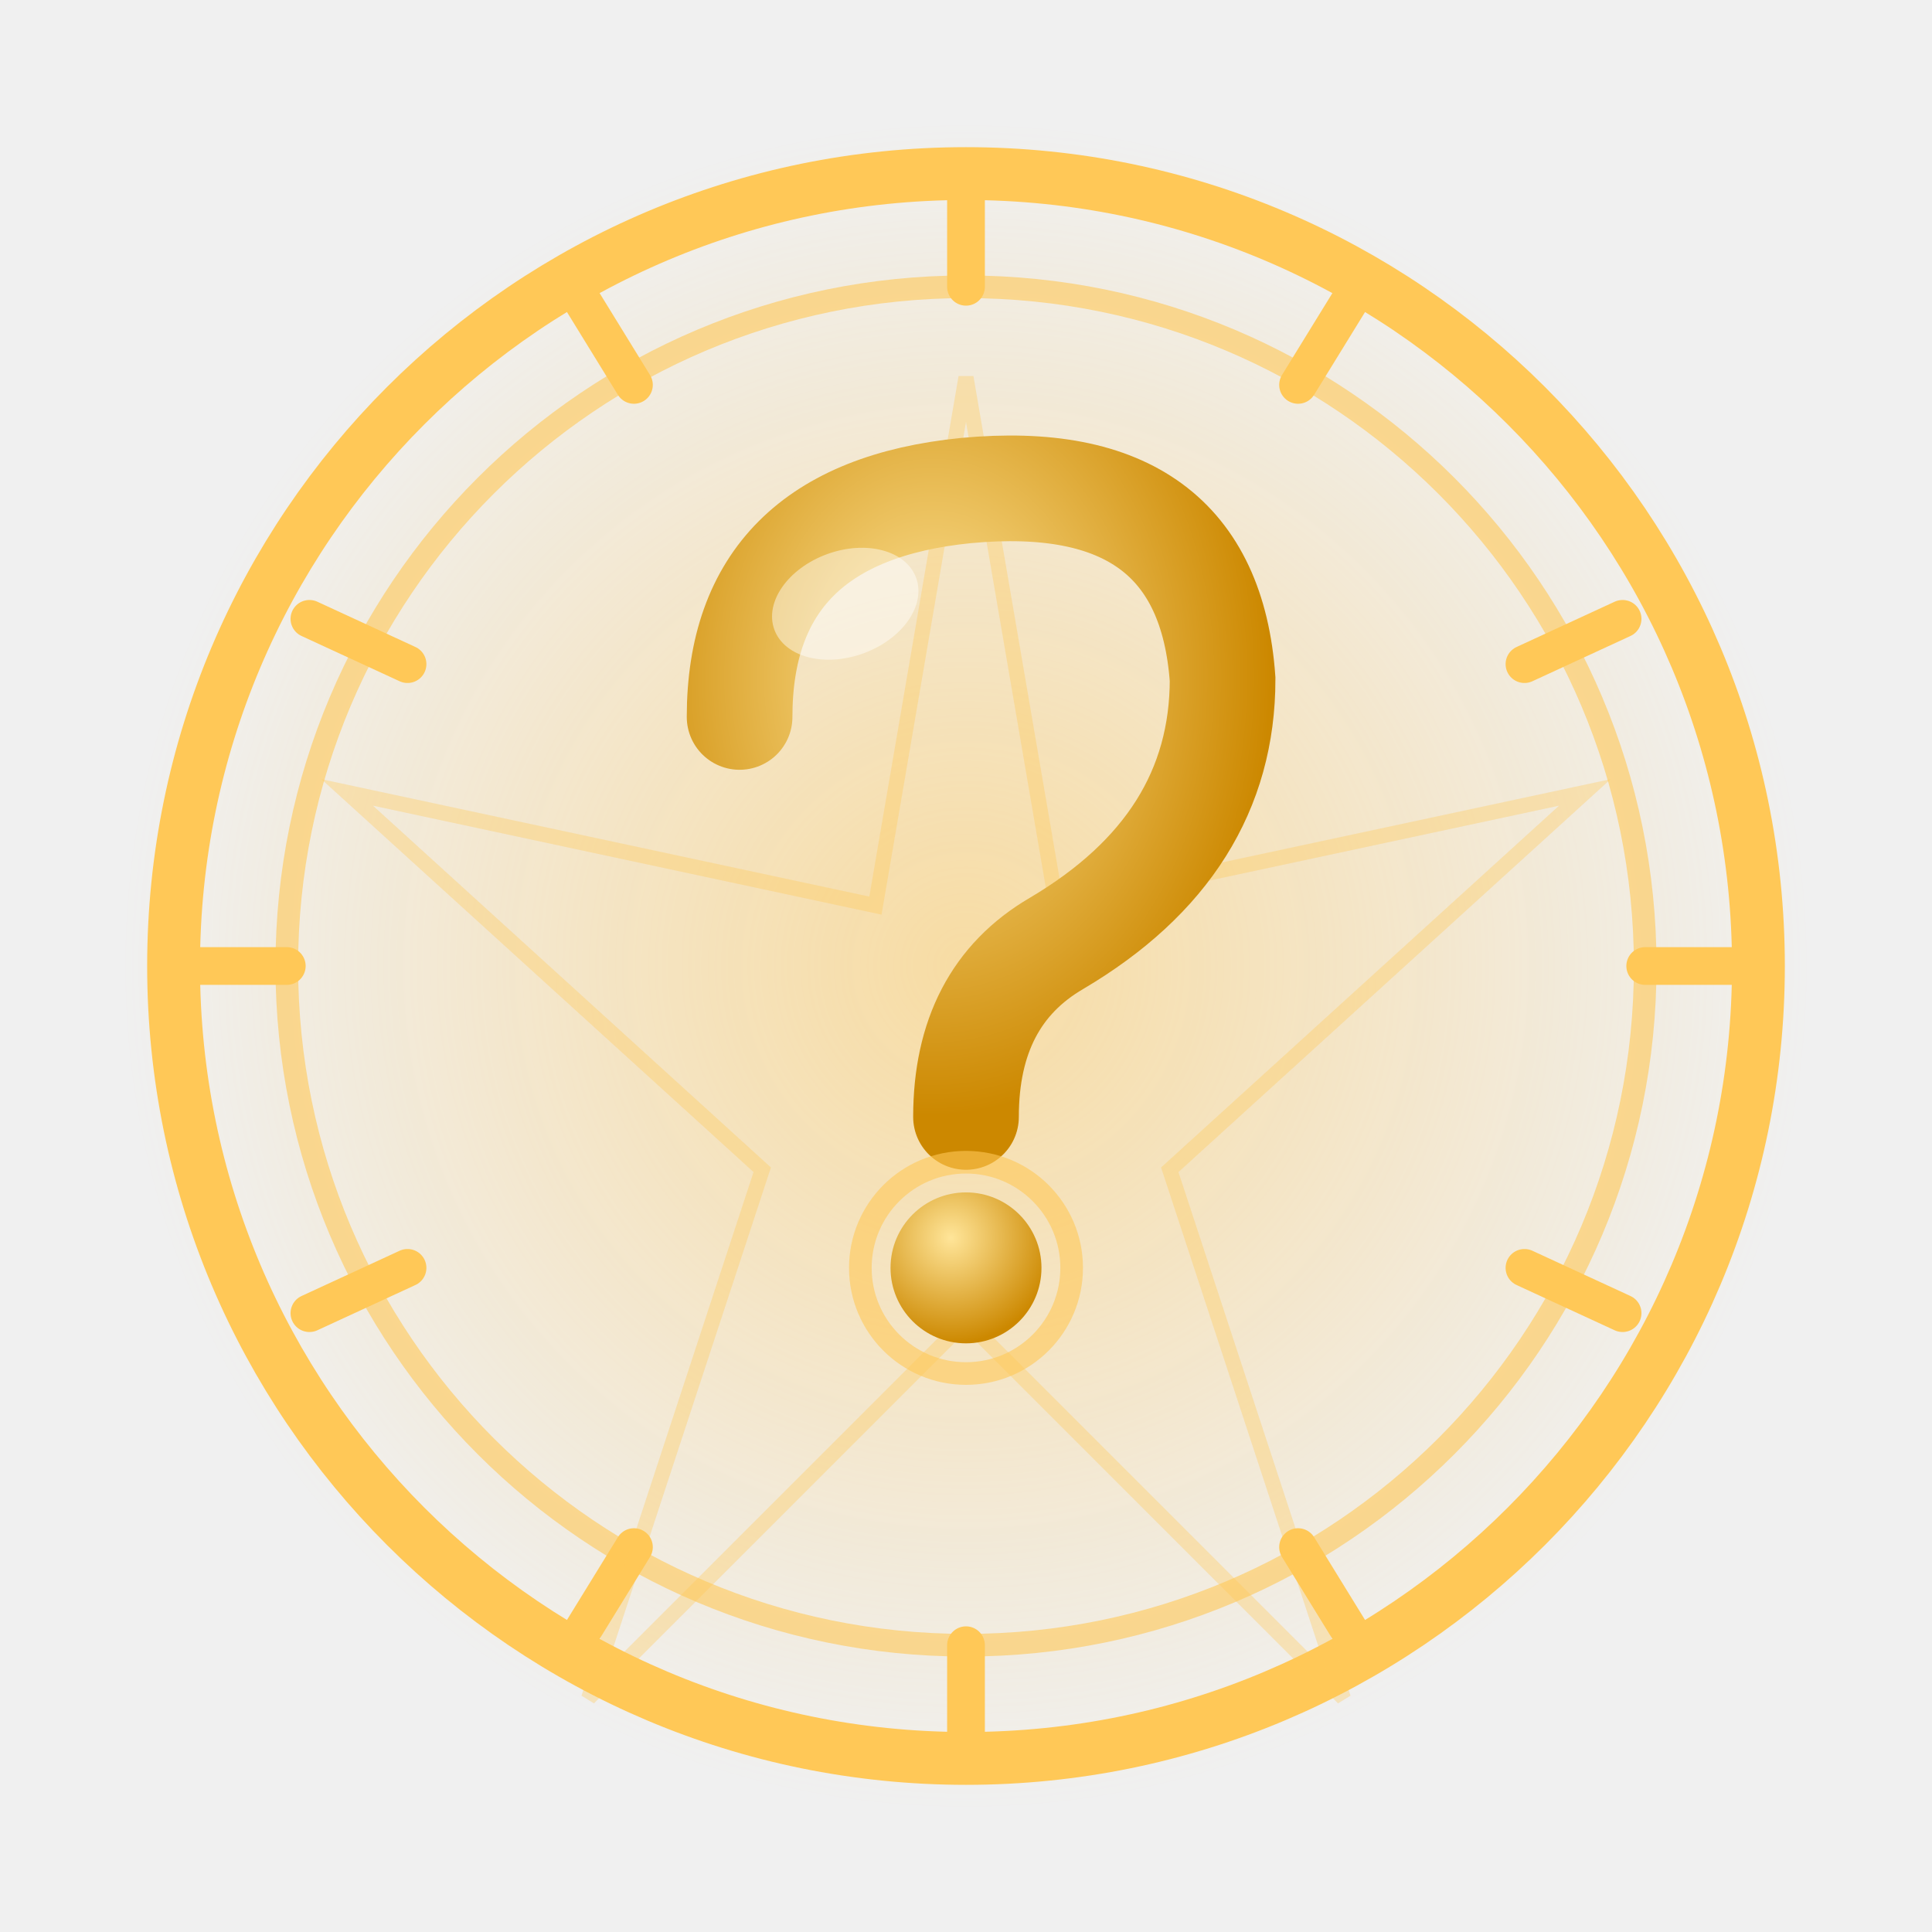
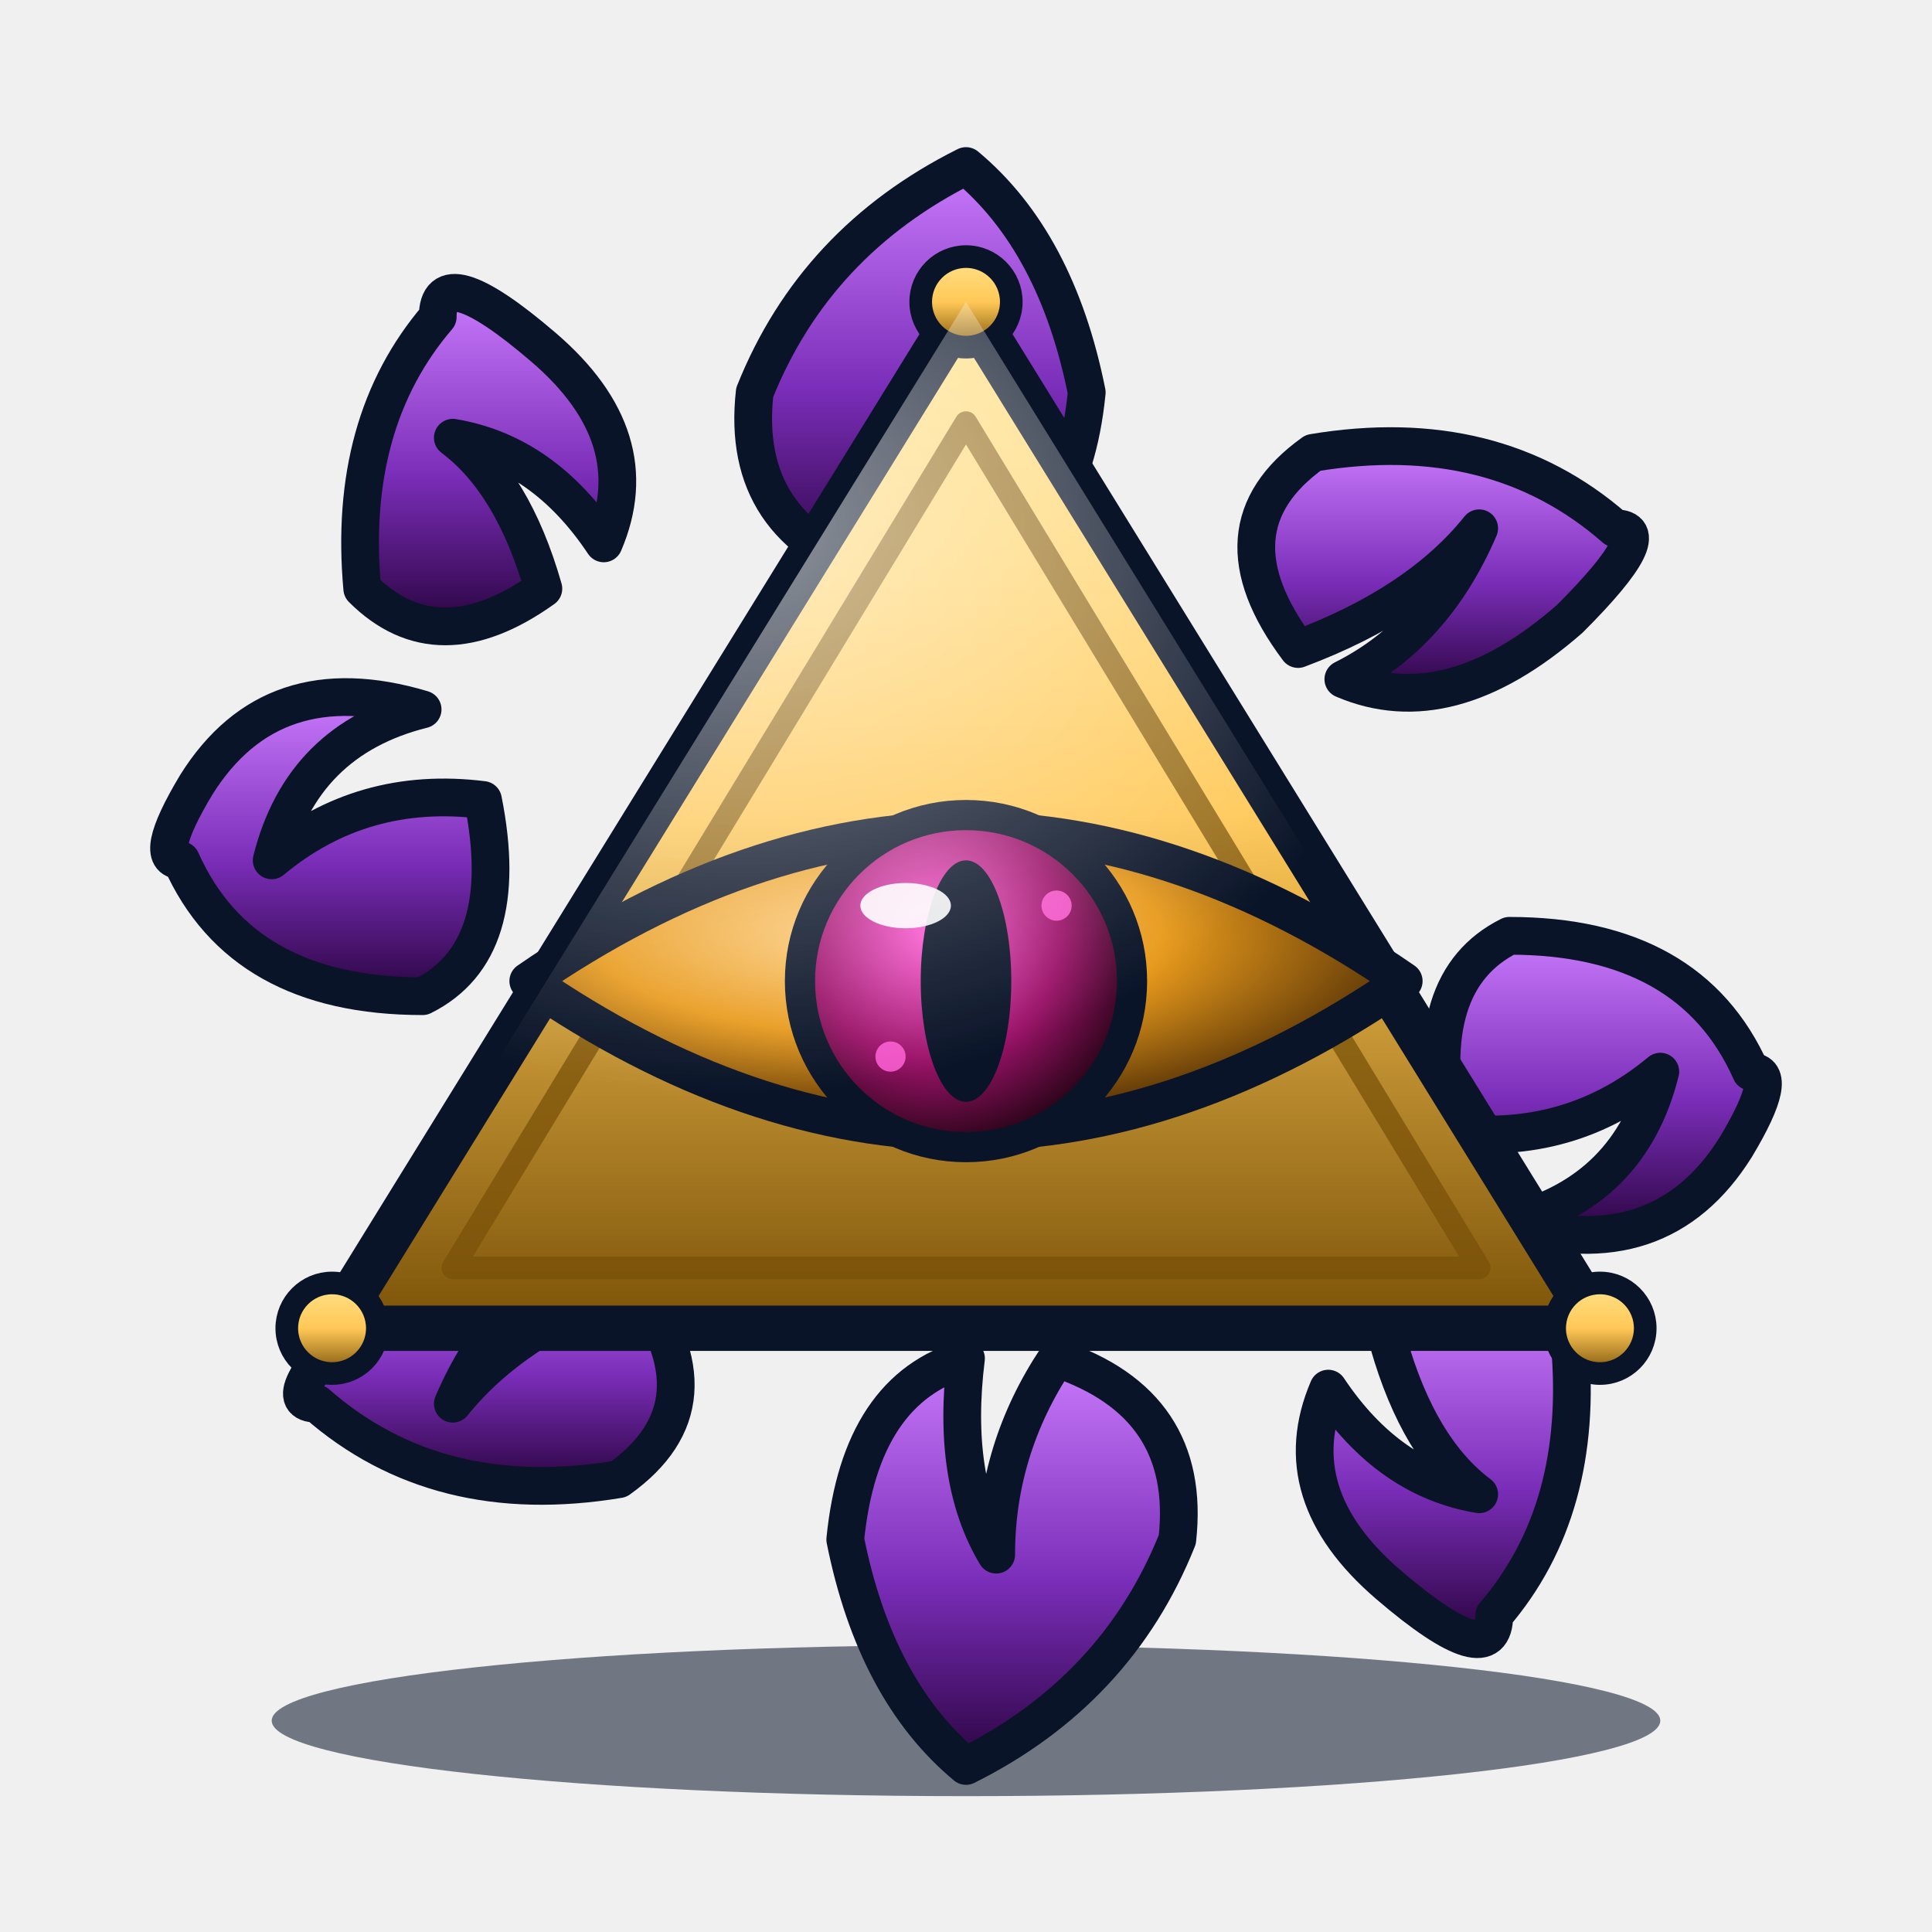
<svg xmlns="http://www.w3.org/2000/svg" viewBox="0 0 256 256" width="256" height="256">
  <defs>
-     <radialGradient id="glowW" cx="50%" cy="50%" r="50%">
-       <stop offset="0%" stop-color="#ffc857" stop-opacity="0.5" />
-       <stop offset="100%" stop-color="#ffc857" stop-opacity="0" />
+     <linearGradient id="bWg" x1="0" y1="0" x2="0" y2="1">
+       <stop offset="0" stop-color="#ffe28a" />
+       <stop offset="0.5" stop-color="#ffc857" />
+       <stop offset="1" stop-color="#7a5208" />
+     </linearGradient>
+     <linearGradient id="bWt" x1="0" y1="0" x2="0" y2="1">
+       <stop offset="0" stop-color="#c97afc" />
+       <stop offset="0.55" stop-color="#7a2db8" />
+       <stop offset="1" stop-color="#2a0440" />
+     </linearGradient>
+     <radialGradient id="bWeye" cx="40%" cy="35%" r="65%">
+       <stop offset="0" stop-color="#ffd28a" />
+       <stop offset="0.5" stop-color="#e89a1c" />
+       <stop offset="1" stop-color="#4a2a04" />
    </radialGradient>
-     <radialGradient id="qmark" cx="40%" cy="30%" r="70%">
-       <stop offset="0%" stop-color="#ffe599" />
-       <stop offset="100%" stop-color="#cc8800" />
+     <radialGradient id="bWiris" cx="40%" cy="35%" r="65%">
+       <stop offset="0" stop-color="#ff5fd6" />
+       <stop offset="0.6" stop-color="#9a1268" />
+       <stop offset="1" stop-color="#2a0418" />
+     </radialGradient>
+     <radialGradient id="hlW" cx="32%" cy="22%" r="55%">
+       <stop offset="0" stop-color="#ffffff" stop-opacity="0.55" />
+       <stop offset="1" stop-color="#ffffff" stop-opacity="0" />
    </radialGradient>
  </defs>
-   <ellipse cx="128" cy="128" rx="112" ry="112" fill="url(#glowW)" />
-   <circle cx="128" cy="128" r="105" fill="none" stroke="#ffc857" stroke-width="7" />
-   <circle cx="128" cy="128" r="90" fill="none" stroke="#ffc857" stroke-width="3" opacity="0.6" />
-   <line x1="128" y1="23" x2="128" y2="38" stroke="#ffc857" stroke-width="5" stroke-linecap="round" />
-   <line x1="180" y1="38" x2="172" y2="51" stroke="#ffc857" stroke-width="5" stroke-linecap="round" />
-   <line x1="215" y1="82" x2="202" y2="88" stroke="#ffc857" stroke-width="5" stroke-linecap="round" />
-   <line x1="233" y1="128" x2="218" y2="128" stroke="#ffc857" stroke-width="5" stroke-linecap="round" />
-   <line x1="215" y1="174" x2="202" y2="168" stroke="#ffc857" stroke-width="5" stroke-linecap="round" />
-   <line x1="180" y1="218" x2="172" y2="205" stroke="#ffc857" stroke-width="5" stroke-linecap="round" />
-   <line x1="128" y1="233" x2="128" y2="218" stroke="#ffc857" stroke-width="5" stroke-linecap="round" />
-   <line x1="76" y1="218" x2="84" y2="205" stroke="#ffc857" stroke-width="5" stroke-linecap="round" />
-   <line x1="41" y1="174" x2="54" y2="168" stroke="#ffc857" stroke-width="5" stroke-linecap="round" />
-   <line x1="23" y1="128" x2="38" y2="128" stroke="#ffc857" stroke-width="5" stroke-linecap="round" />
-   <line x1="41" y1="82" x2="54" y2="88" stroke="#ffc857" stroke-width="5" stroke-linecap="round" />
-   <line x1="76" y1="38" x2="84" y2="51" stroke="#ffc857" stroke-width="5" stroke-linecap="round" />
-   <polygon points="128,50 140,120 210,105 155,155 178,225 128,175 78,225 101,155 46,105 116,120" fill="none" stroke="#ffc857" stroke-width="2" opacity="0.35" />
-   <path d="M98 95 Q98 68 128 65 Q160 62 162 90 Q162 112 140 125 Q128 132 128 148" fill="none" stroke="url(#qmark)" stroke-width="14" stroke-linecap="round" />
-   <circle cx="128" cy="168" r="10" fill="url(#qmark)" />
-   <circle cx="128" cy="168" r="14" fill="none" stroke="#ffc857" stroke-width="3" opacity="0.6" />
-   <ellipse cx="112" cy="80" rx="10" ry="7" fill="white" opacity="0.45" transform="rotate(-20,112,80)" />
+   <ellipse cx="128" cy="228" rx="92" ry="10" fill="#0a1428" opacity="0.55" />
+   <g fill="url(#bWt)" stroke="#0a1428" stroke-width="5" stroke-linejoin="round">
+     <path d="M128 22 Q108 32 100 52 Q98 70 116 76 Q124 64 124 50 Q130 60 128 76 Q142 72 144 52 Q140 32 128 22 Z" />
+     <path d="M214 70 Q198 56 174 60 Q160 70 172 86 Q188 80 196 70 Q190 84 178 90 Q192 96 208 82 Q220 70 214 70 Z" transform="rotate(0 128 128)" />
+     <path d="M232 142 Q224 124 200 124 Q188 130 192 150 Q208 152 220 142 Q216 158 200 162 Q220 168 230 152 Q236 142 232 142 Z" />
+     <path d="M198 214 Q210 200 208 178 Q198 168 184 178 Q188 192 196 198 Q184 196 176 184 Q170 198 184 210 Q198 222 198 214 Z" />
+     <path d="M128 234 Q148 224 156 204 Q158 186 140 180 Q132 192 132 206 Q126 196 128 180 Q114 184 112 204 Q116 224 128 234 Z" />
+     <path d="M42 186 Q58 200 82 196 Q96 186 84 170 Q68 176 60 186 Q66 172 78 166 Q64 160 48 174 Q36 186 42 186 Z" />
+     <path d="M24 114 Q32 132 56 132 Q68 126 64 106 Q48 104 36 114 Q40 98 56 94 Q36 88 26 104 Q20 114 24 114 Z" />
+     <path d="M58 42 Q46 56 48 78 Q58 88 72 78 Q68 64 60 58 Q72 60 80 72 Q86 58 72 46 Q58 34 58 42 Z" />
+   </g>
+   <polygon points="128,40 212,176 44,176" fill="url(#bWg)" stroke="#0a1428" stroke-width="6" stroke-linejoin="round" />
+   <polygon points="128,56 196,168 60,168" fill="none" stroke="#7a5208" stroke-width="3" stroke-linejoin="round" opacity="0.75" />
+   <path d="M70 130 Q128 90 186 130 Q128 170 70 130 Z" fill="url(#bWeye)" stroke="#0a1428" stroke-width="5" stroke-linejoin="round" />
+   <circle cx="128" cy="130" r="22" fill="url(#bWiris)" stroke="#0a1428" stroke-width="4" />
+   <ellipse cx="128" cy="130" rx="6" ry="16" fill="#0a1428" />
+   <g fill="#ff5fd6" opacity="0.85">
+     <circle cx="140" cy="120" r="2" />
+     <circle cx="118" cy="140" r="2" />
+   </g>
+   <ellipse cx="120" cy="120" rx="6" ry="3" fill="#ffffff" opacity="0.9" />
+   <g fill="url(#bWg)" stroke="#0a1428" stroke-width="3">
+     <circle cx="128" cy="40" r="6" />
+     <circle cx="44" cy="176" r="6" />
+     <circle cx="212" cy="176" r="6" />
+   </g>
+   <polygon points="128,40 212,176 44,176" fill="url(#hlW)" />
</svg>
